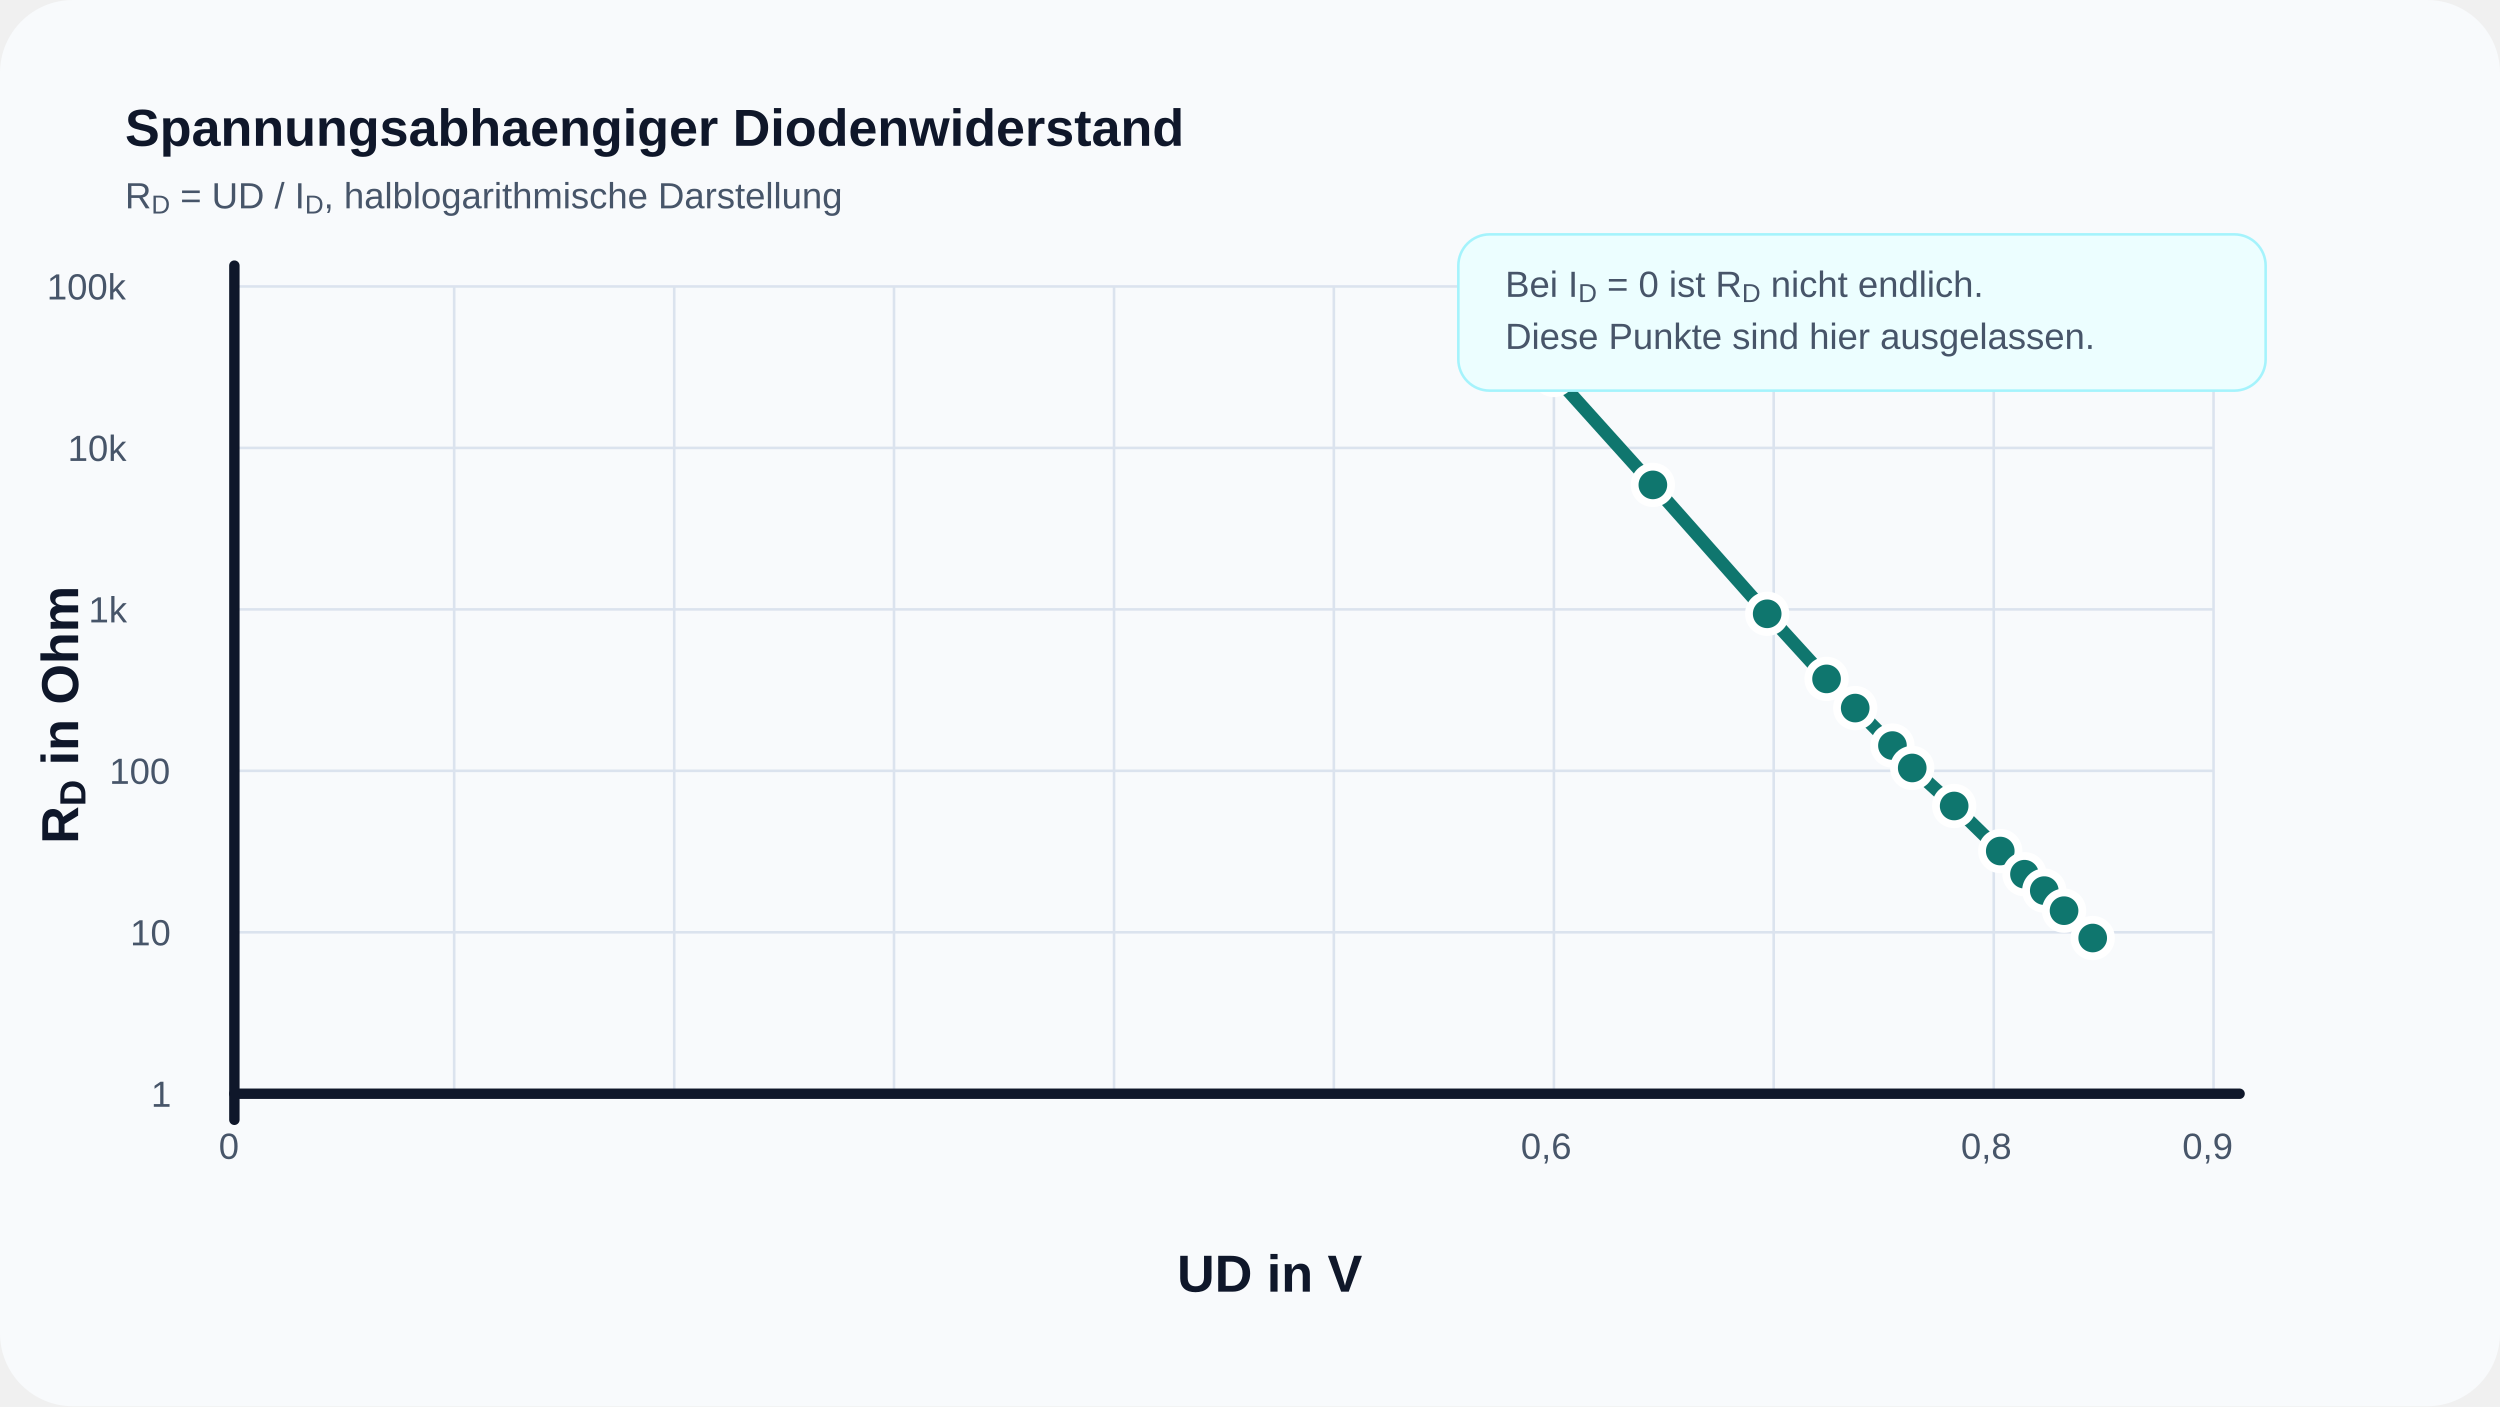
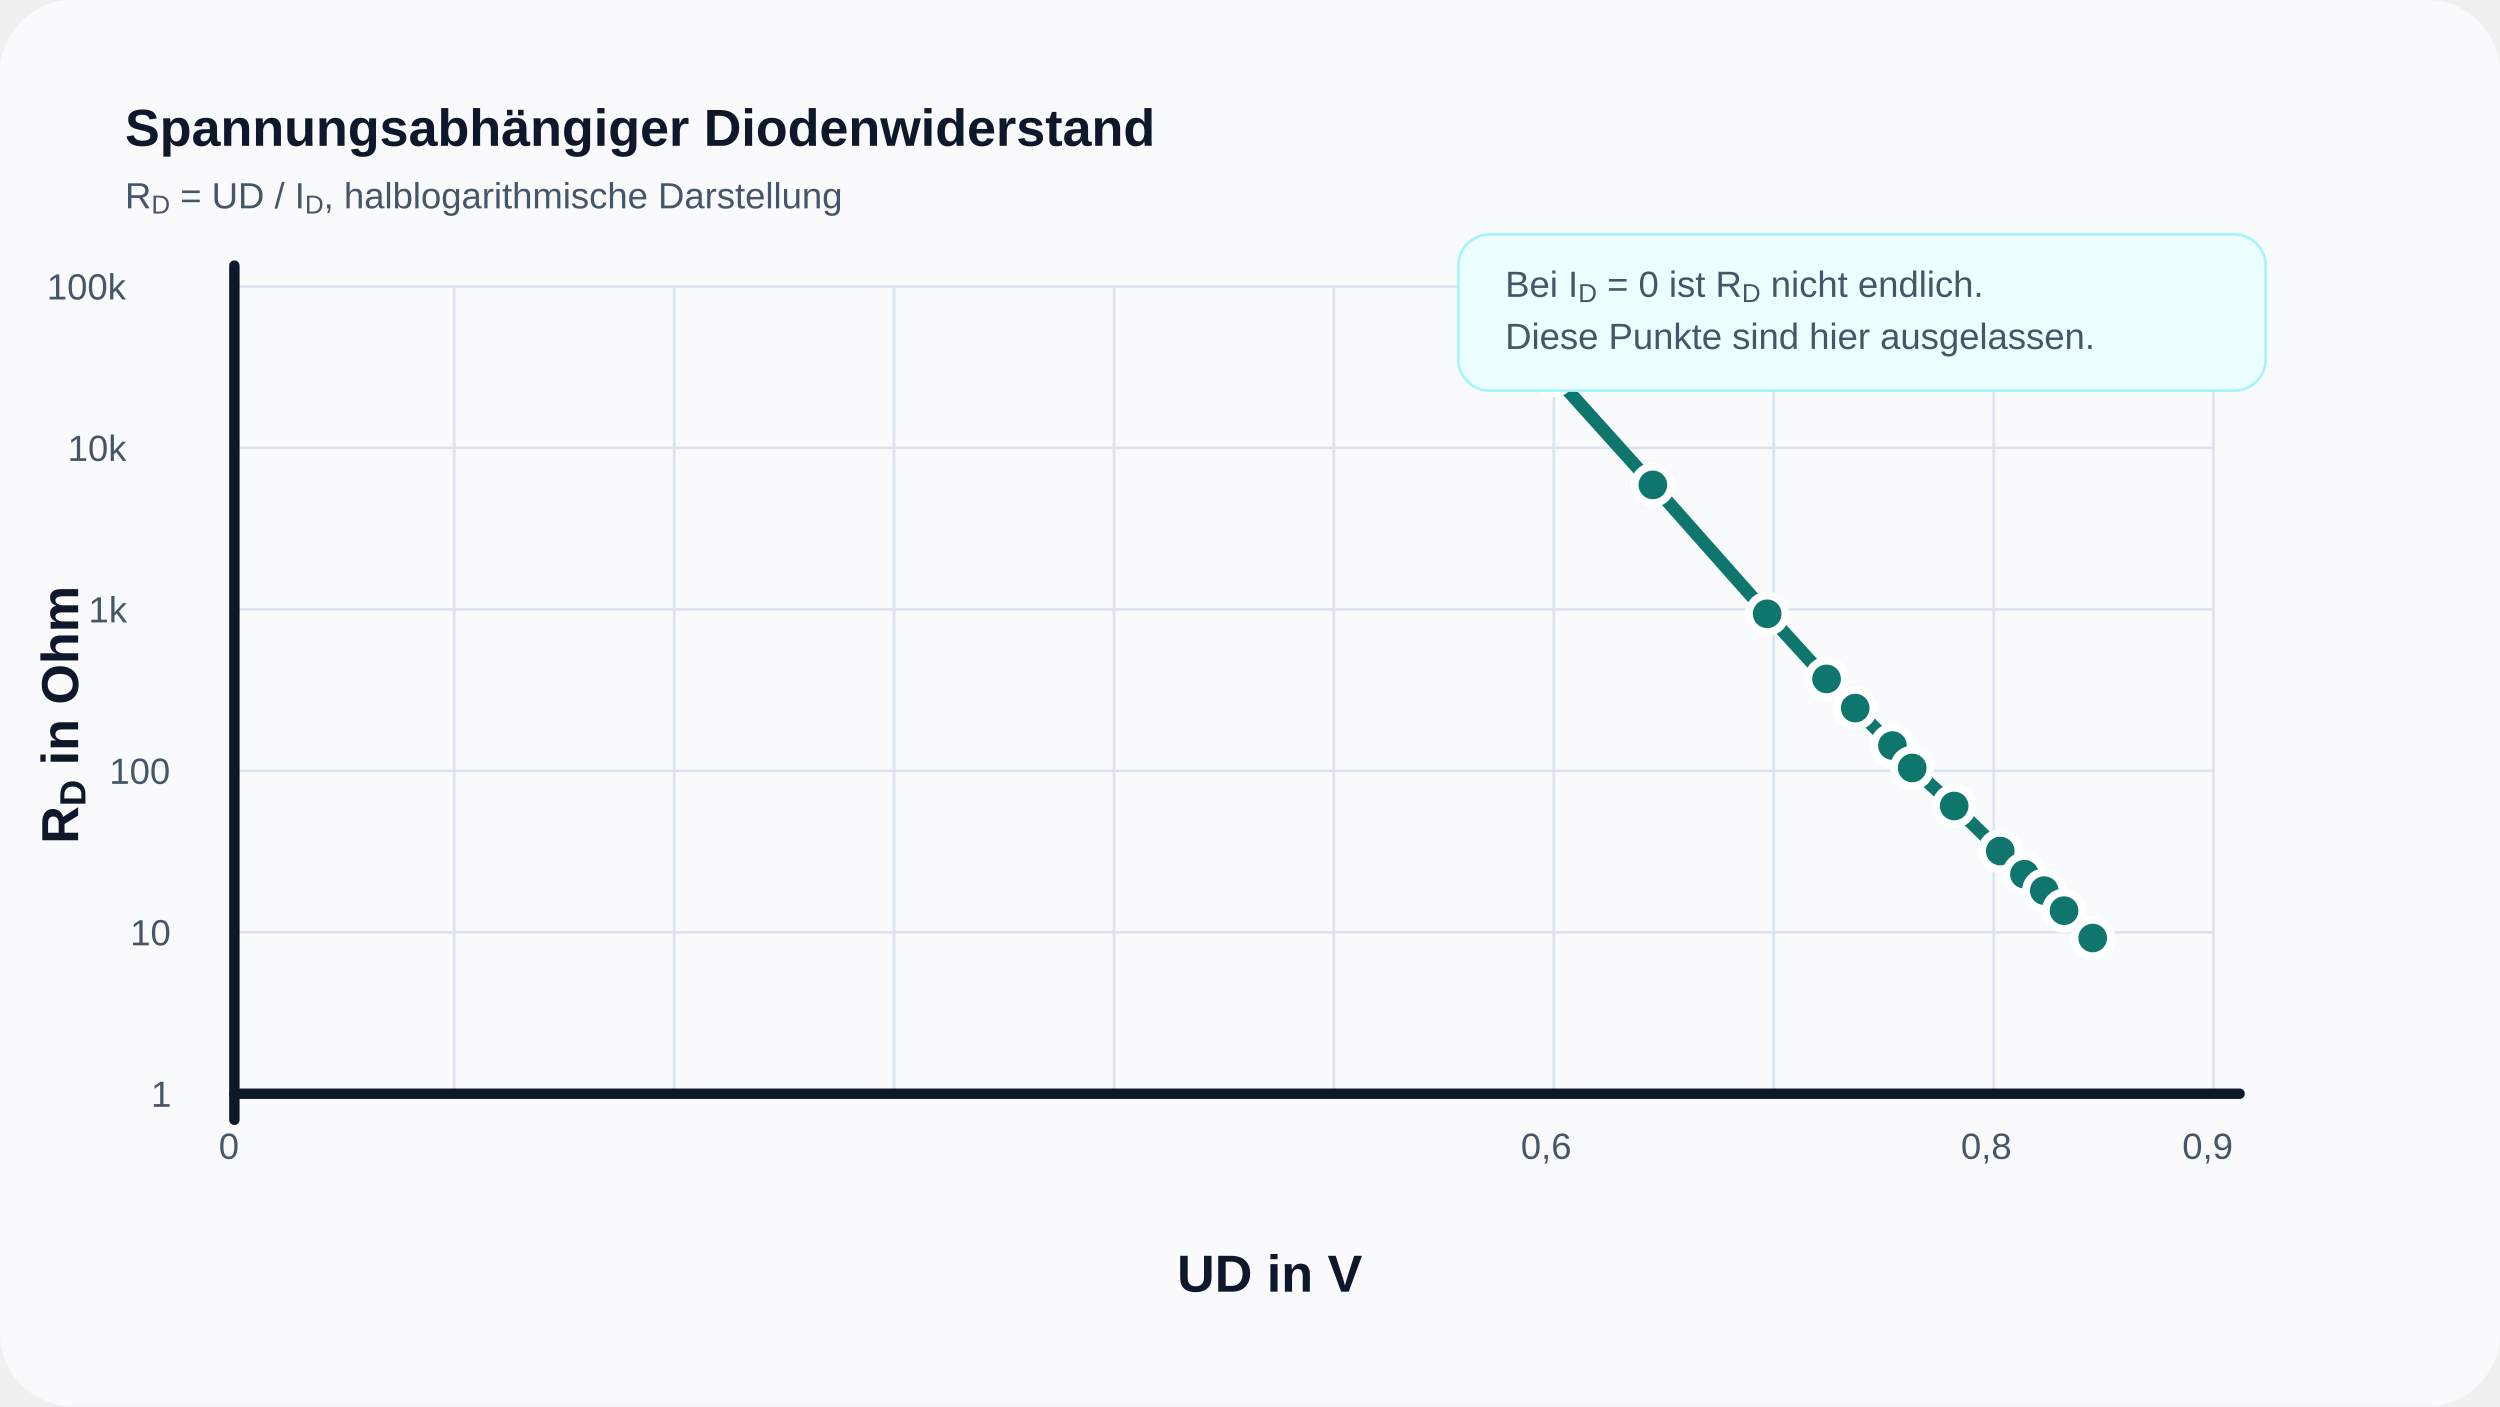
<svg xmlns="http://www.w3.org/2000/svg" viewBox="0 0 960 540" role="img" aria-labelledby="title desc">
  <style>
    .bg{fill:#f8fafc}.grid{stroke:#dbe3ee;stroke-width:1}.axis{stroke:#0f172a;stroke-width:4;stroke-linecap:round}.curve{fill:none;stroke:#0f766e;stroke-width:5;stroke-linecap:round;stroke-linejoin:round}.pt{fill:#0f766e;stroke:#fff;stroke-width:3}.note{fill:#ecfeff;stroke:#a5f3fc}.txt{font-family:Arial,Helvetica,sans-serif;fill:#0f172a}.label{font-size:20px;font-weight:700}.small{font-size:14px;fill:#475569}.tick{font-size:14px;fill:#475569}
  </style>
  <rect class="bg" width="960" height="540" rx="28" />
-   <text class="txt label" x="48" y="56">Spannungsabhaengiger Diodenwiderstand</text>
+   <text class="txt label" x="48" y="56">Spannungsabhängiger Diodenwiderstand</text>
  <text class="txt small" x="48" y="80">R<tspan baseline-shift="sub" font-size="10">D</tspan> = UD / I<tspan baseline-shift="sub" font-size="10">D</tspan>, halblogarithmische Darstellung</text>
  <line class="grid" x1="90" y1="420" x2="850" y2="420" />
  <line class="grid" x1="90" y1="358" x2="850" y2="358" />
  <line class="grid" x1="90" y1="296" x2="850" y2="296" />
  <line class="grid" x1="90" y1="234" x2="850" y2="234" />
  <line class="grid" x1="90" y1="172" x2="850" y2="172" />
  <line class="grid" x1="90" y1="110" x2="850" y2="110" />
  <line class="grid" x1="90" y1="420" x2="90" y2="110" />
  <line class="grid" x1="174.4" y1="420" x2="174.4" y2="110" />
  <line class="grid" x1="258.9" y1="420" x2="258.9" y2="110" />
  <line class="grid" x1="343.3" y1="420" x2="343.3" y2="110" />
  <line class="grid" x1="427.8" y1="420" x2="427.8" y2="110" />
  <line class="grid" x1="512.2" y1="420" x2="512.2" y2="110" />
  <line class="grid" x1="596.7" y1="420" x2="596.7" y2="110" />
  <line class="grid" x1="681.1" y1="420" x2="681.1" y2="110" />
  <line class="grid" x1="765.6" y1="420" x2="765.6" y2="110" />
  <line class="grid" x1="850" y1="420" x2="850" y2="110" />
  <line class="axis" x1="90" y1="420" x2="860" y2="420" />
  <line class="axis" x1="90" y1="430" x2="90" y2="102" />
  <polyline class="curve" points="596.7,144.0 634.7,186.2 678.6,235.7 701.4,260.7 712.4,271.9 726.7,286.3 734.3,294.9 750.4,309.5 768.1,326.8 777.4,335.7 785.0,342.0 792.6,349.7 803.6,360.2" />
  <circle class="pt" cx="596.7" cy="144.0" r="7" />
  <circle class="pt" cx="634.7" cy="186.2" r="7" />
  <circle class="pt" cx="678.6" cy="235.7" r="7" />
  <circle class="pt" cx="701.4" cy="260.7" r="7" />
  <circle class="pt" cx="712.4" cy="271.9" r="7" />
  <circle class="pt" cx="726.7" cy="286.3" r="7" />
  <circle class="pt" cx="734.3" cy="294.9" r="7" />
  <circle class="pt" cx="750.4" cy="309.5" r="7" />
  <circle class="pt" cx="768.1" cy="326.8" r="7" />
  <circle class="pt" cx="777.4" cy="335.7" r="7" />
  <circle class="pt" cx="785.0" cy="342.0" r="7" />
  <circle class="pt" cx="792.6" cy="349.7" r="7" />
  <circle class="pt" cx="803.6" cy="360.2" r="7" />
  <text class="txt tick" x="84" y="445">0</text>
  <text class="txt tick" x="584" y="445">0,6</text>
  <text class="txt tick" x="753" y="445">0,8</text>
  <text class="txt tick" x="838" y="445">0,9</text>
  <text class="txt tick" x="58" y="425">1</text>
  <text class="txt tick" x="50" y="363">10</text>
  <text class="txt tick" x="42" y="301">100</text>
  <text class="txt tick" x="34" y="239">1k</text>
  <text class="txt tick" x="26" y="177">10k</text>
  <text class="txt tick" x="18" y="115">100k</text>
  <text class="txt label" x="452" y="496">UD in V</text>
  <text class="txt label" transform="translate(30 324) rotate(-90)">R<tspan baseline-shift="sub" font-size="14">D</tspan> in Ohm</text>
  <rect class="note" x="560" y="90" width="310" height="60" rx="12" />
  <text class="txt small" x="578" y="114">Bei I<tspan baseline-shift="sub" font-size="10">D</tspan> = 0 ist R<tspan baseline-shift="sub" font-size="10">D</tspan> nicht endlich.</text>
  <text class="txt small" x="578" y="134">Diese Punkte sind hier ausgelassen.</text>
</svg>
